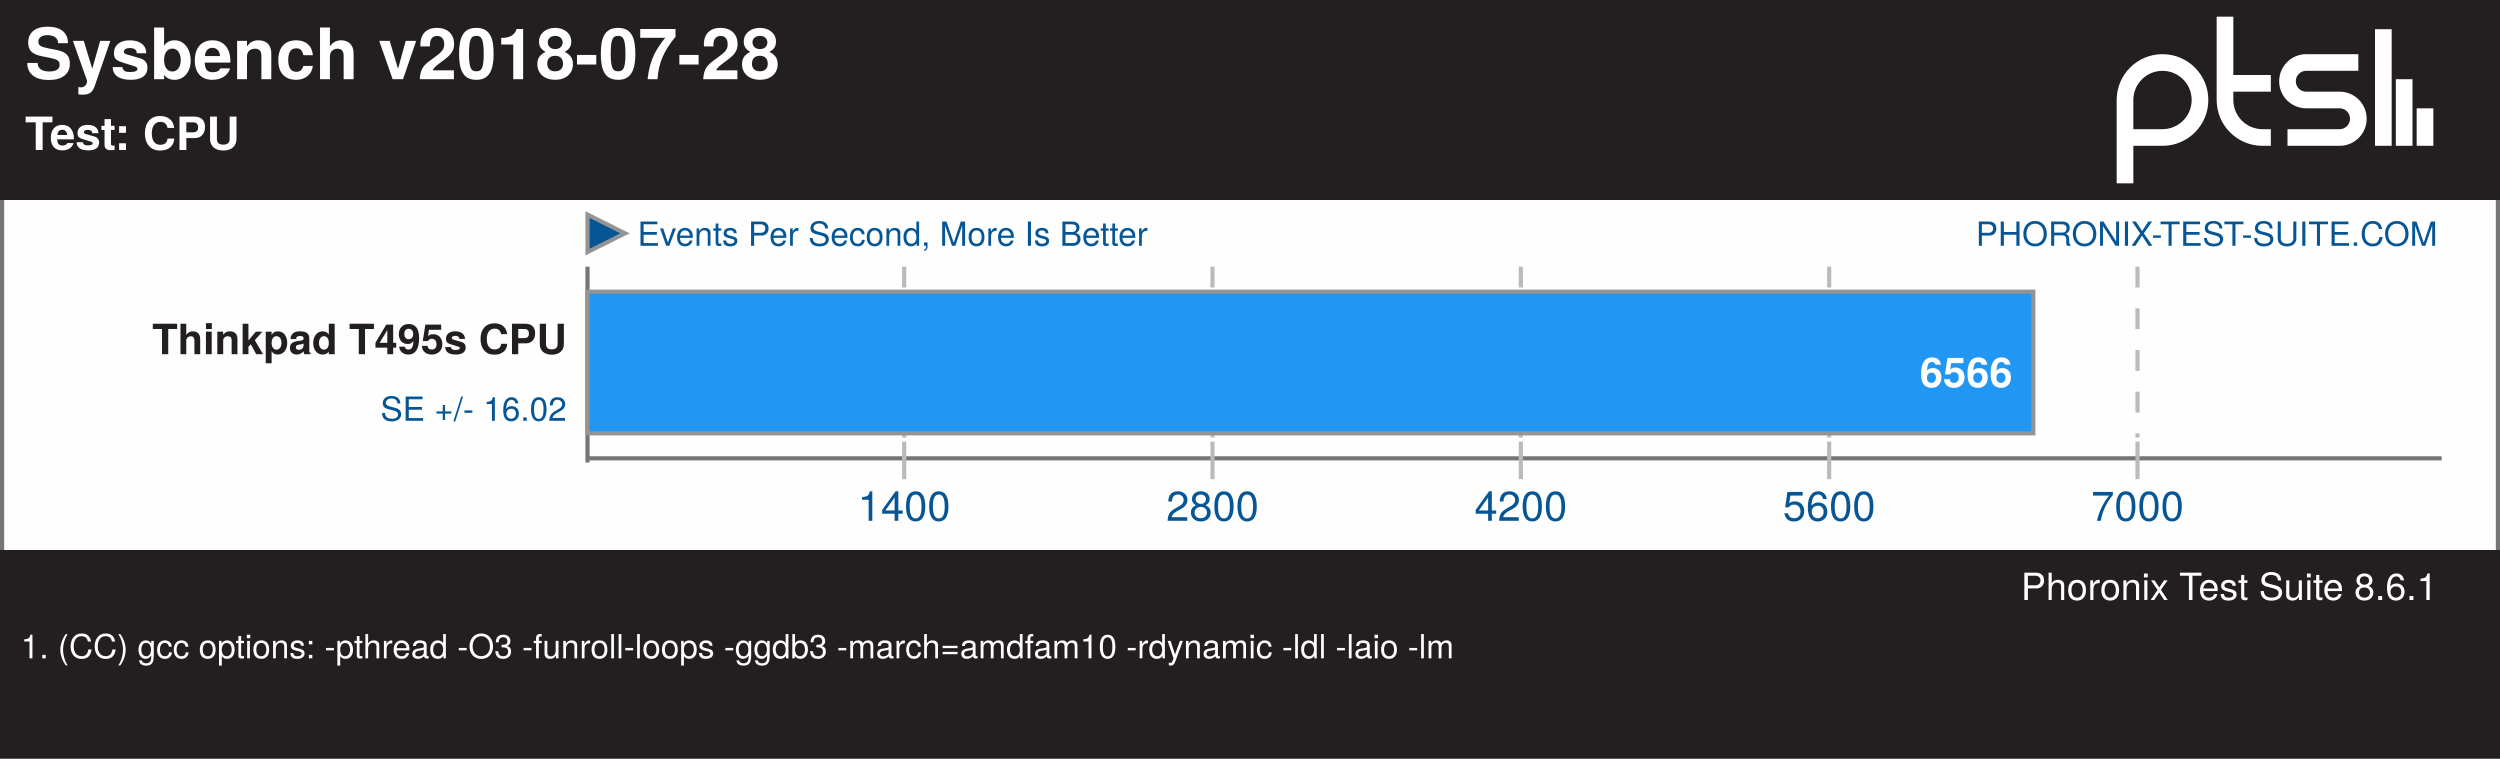
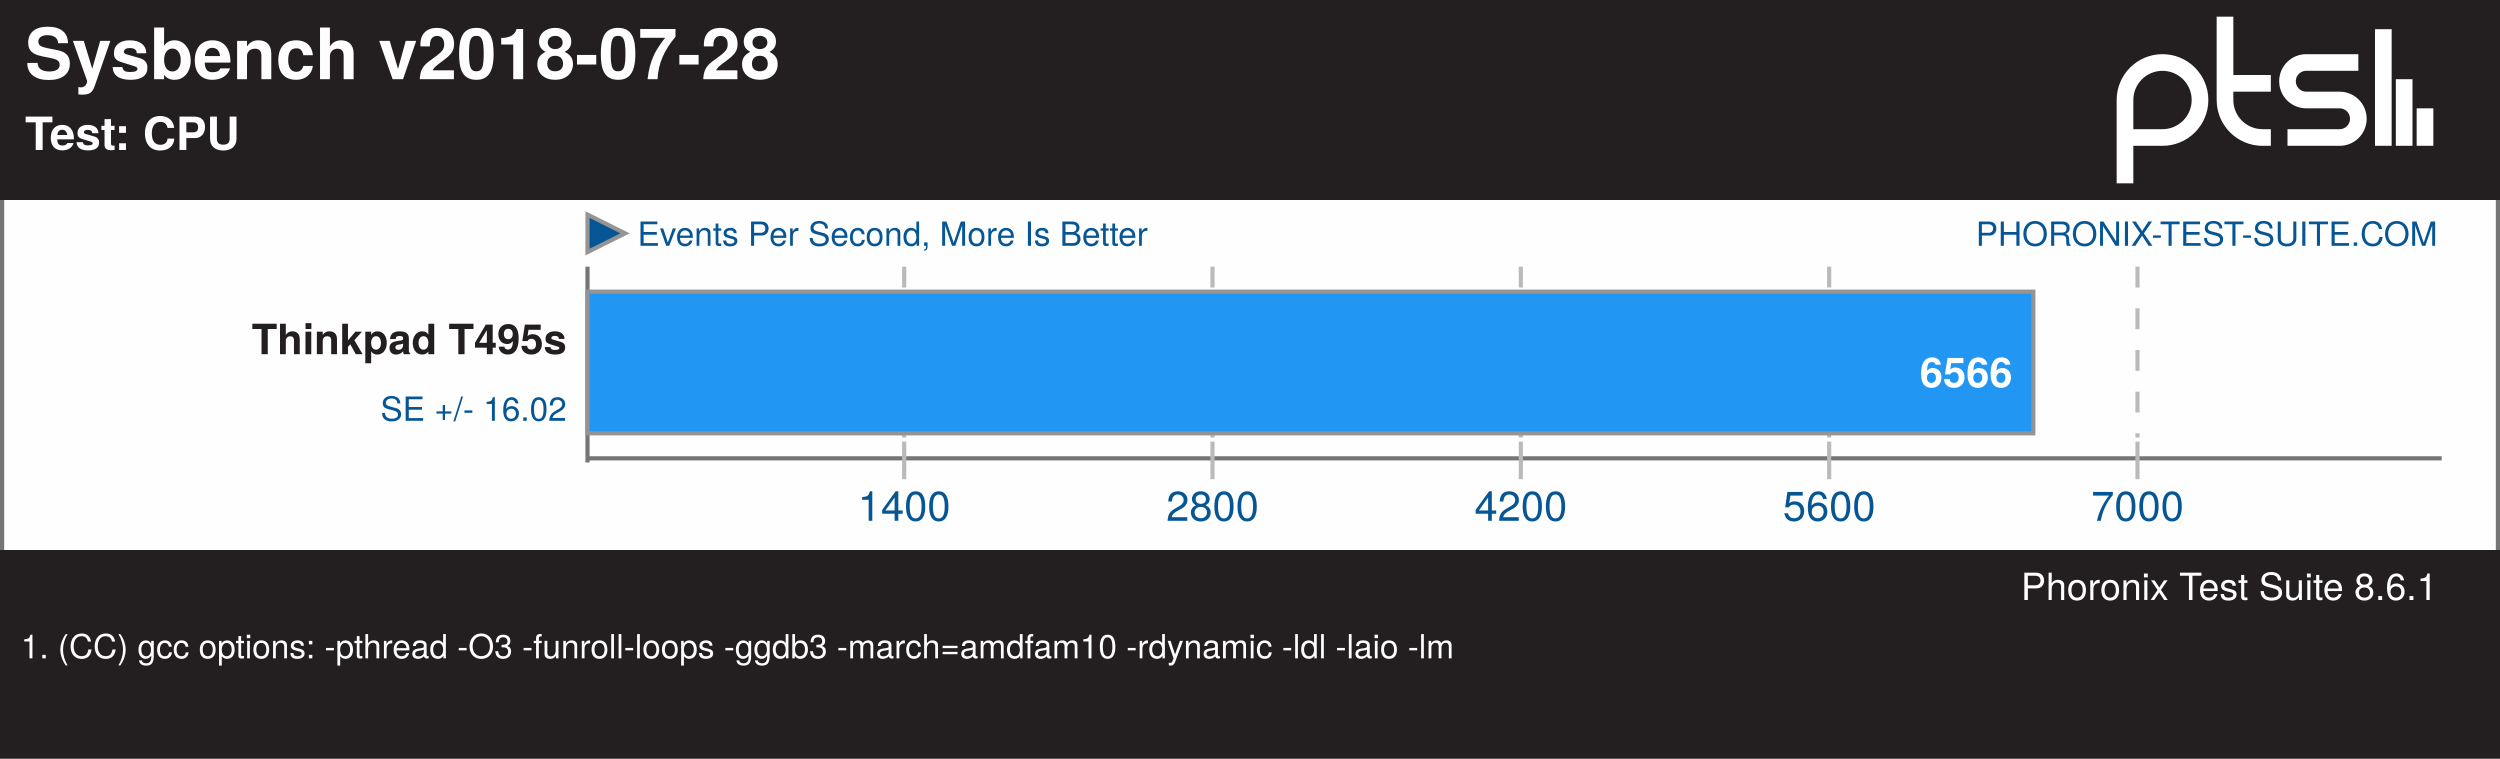
<svg xmlns="http://www.w3.org/2000/svg" xmlns:xlink="http://www.w3.org/1999/xlink" version="1.1" font-family="sans-serif, droid-sans, helvetica, verdana, tahoma" viewbox="0 0 600 182" width="600" height="182" preserveAspectRatio="xMinYMin meet">
  <rect x="0" y="0" width="600" height="182" fill="#FEFEFE" stroke="#757575" stroke-width="2" />
  <g stroke="#757575" stroke-width="1">
    <line x1="141" y1="64" x2="141" y2="111" />
    <line x1="141" y1="110" x2="586" y2="110" />
  </g>
  <a xlink:href="https://www.phoronix-test-suite.com/" xlink:show="new">
    <text x="585" y="59" font-size="8" fill="#065695" text-anchor="end" xlink:show="new">PHORONIX-TEST-SUITE.COM</text>
  </a>
  <polygon points="150,56 141,60.5 141,51.5" fill="#065695" stroke="#949494" stroke-width="1" />
  <text x="153" y="59" font-size="8" fill="#065695" text-anchor="start">Events Per Second, More Is Better</text>
  <rect x="0" y="0" width="600" height="48" fill="#231f20" />
  <a xlink:href="https://openbenchmarking.org/test/pts/sysbench-1.0.0" xlink:show="new">
    <text x="6" y="19" font-size="17" fill="#FEFEFE" text-anchor="start" xlink:show="new" font-weight="bold">Sysbench v2018-07-28</text>
  </a>
  <text x="6" y="36" font-size="11" font-weight="bold" fill="#FEFEFE" text-anchor="start">Test: CPU</text>
  <path d="m74 22v9m-5-16v16m-5-28v28m-23-2h12.5c2.485 0 4.5-2.015 4.5-4.5s-2.015-4.5-4.5-4.5h-8c-2.485 0-4.5-2.015-4.5-4.5s2.015-4.5 4.5-4.5h12.5m-21 5h-11m11 13h-2c-4.971 0-9-4.029-9-9v-20m-24 40v-20c0-4.971 4.029-9 9-9 4.971 0 9 4.029 9 9s-4.029 9-9 9h-9" stroke="#ffffff" stroke-width="4" fill="none" transform="translate(508,4)" />
  <g font-size="10" fill="#231f20" font-weight="bold">
-     <text x="136" y="85" text-anchor="end">Thinkpad T495s CPU</text>
+     <text x="136" y="85" text-anchor="end">Thinkpad T495s</text>
  </g>
  <g font-size="10" fill="#065695" text-anchor="middle">
    <text x="217" y="125">1400</text>
    <text x="291" y="125">2800</text>
    <text x="365" y="125">4200</text>
    <text x="439" y="125">5600</text>
    <text x="513" y="125">7000</text>
  </g>
  <g stroke="#BABABA" stroke-width="1">
    <line x1="217" y1="64" x2="217" y2="105" stroke-dasharray="5,5" />
    <line x1="217" y1="106" x2="217" y2="115" />
    <line x1="291" y1="64" x2="291" y2="105" stroke-dasharray="5,5" />
    <line x1="291" y1="106" x2="291" y2="115" />
    <line x1="365" y1="64" x2="365" y2="105" stroke-dasharray="5,5" />
    <line x1="365" y1="106" x2="365" y2="115" />
    <line x1="439" y1="64" x2="439" y2="105" stroke-dasharray="5,5" />
    <line x1="439" y1="106" x2="439" y2="115" />
    <line x1="513" y1="64" x2="513" y2="105" stroke-dasharray="5,5" />
    <line x1="513" y1="106" x2="513" y2="115" />
  </g>
  <g stroke="#949494" stroke-width="1">
-     <rect x="141" y="70" height="34" width="347" fill="#2196f3" xlink:title="Thinkpad T495s CPU: 6566" />
+     <rect x="141" y="70" height="34" width="347" fill="#2196f3" xlink:title="Thinkpad T495s: 6566" />
  </g>
  <g font-size="8" fill="#065695" text-anchor="end">
    <text y="101" x="136">SE +/- 16.02</text>
  </g>
  <g font-size="10" fill="#FFFFFF" font-weight="bold" text-anchor="end">
    <text x="483" y="93">6566</text>
  </g>
  <rect x="0" y="132" width="600" height="50" fill="#231f20" />
  <a xlink:href="https://www.phoronix-test-suite.com/" xlink:show="new">
    <text x="585" y="144" font-size="9" fill="#FEFEFE" text-anchor="end" xlink:show="new">Phoronix Test Suite 8.6.1</text>
  </a>
  <text x="5" y="158" font-size="8" fill="#FEFEFE" text-anchor="start" xlink:title="-pthread -O3 -funroll-loops -ggdb3 -march=amdfam10 -rdynamic -ldl -laio -lm" width="595">1. (CC) gcc options: -pthread -O3 -funroll-loops -ggdb3 -march=amdfam10 -rdynamic -ldl -laio -lm</text>
</svg>
